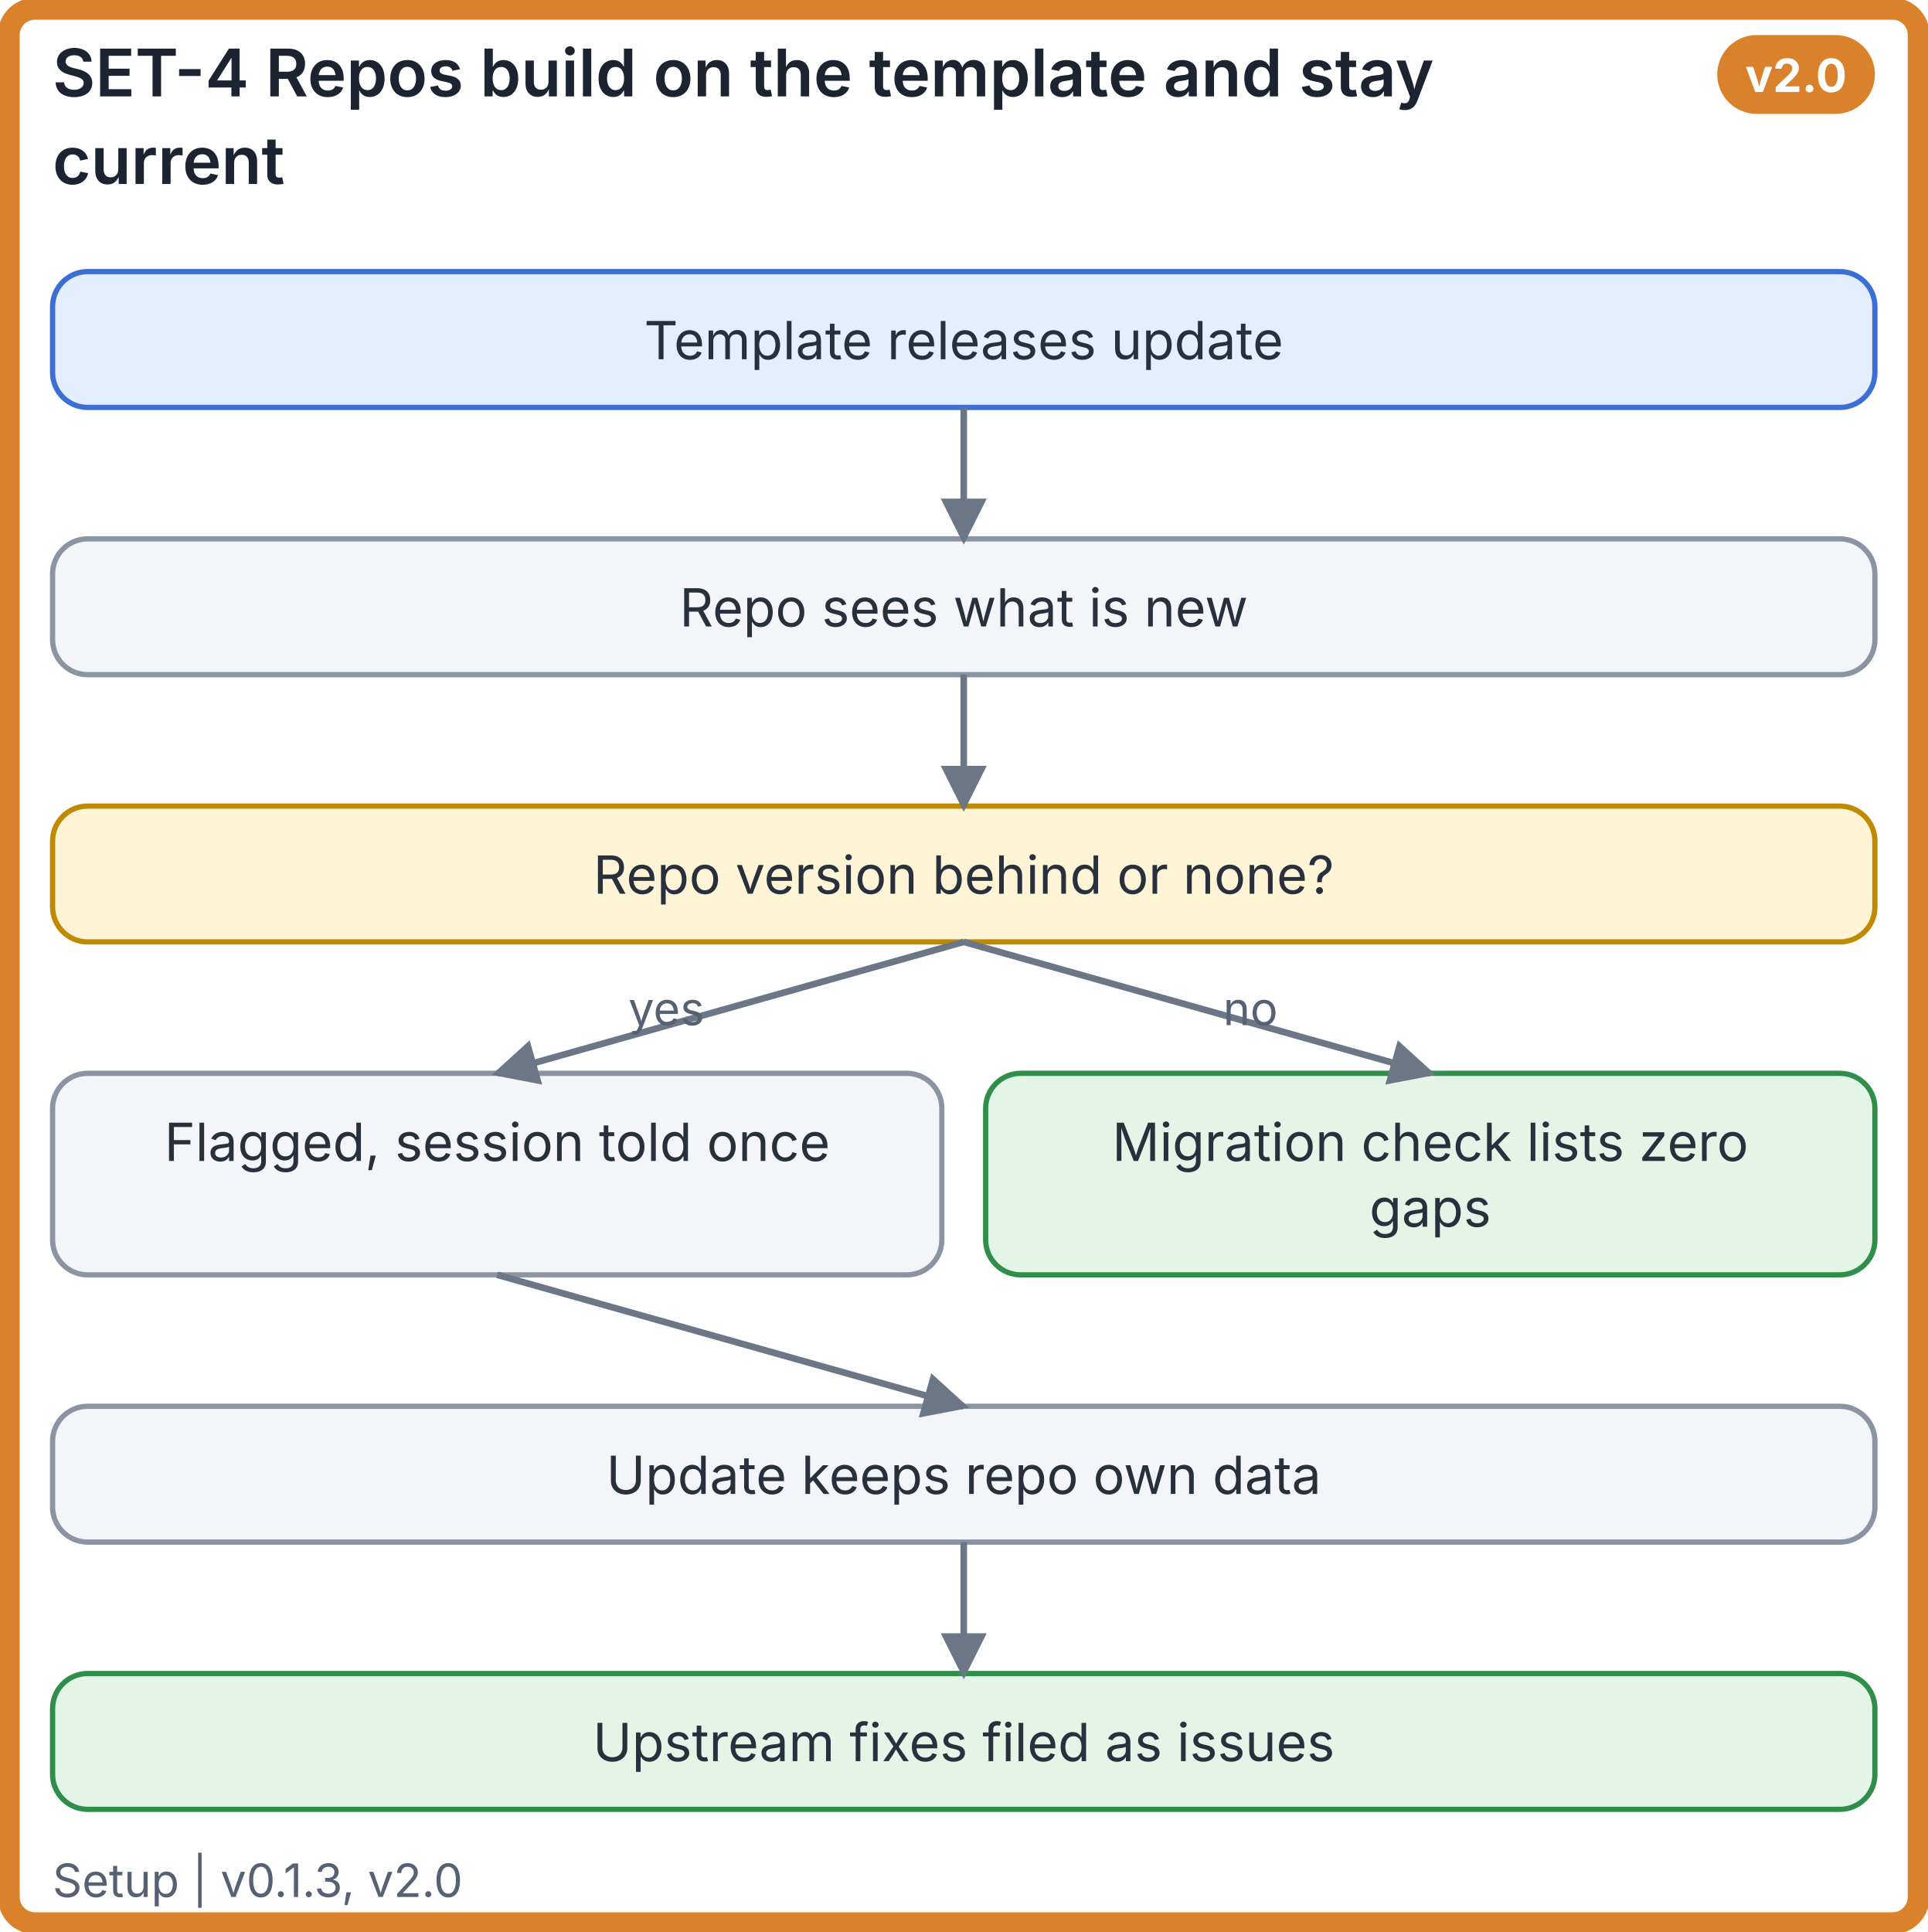
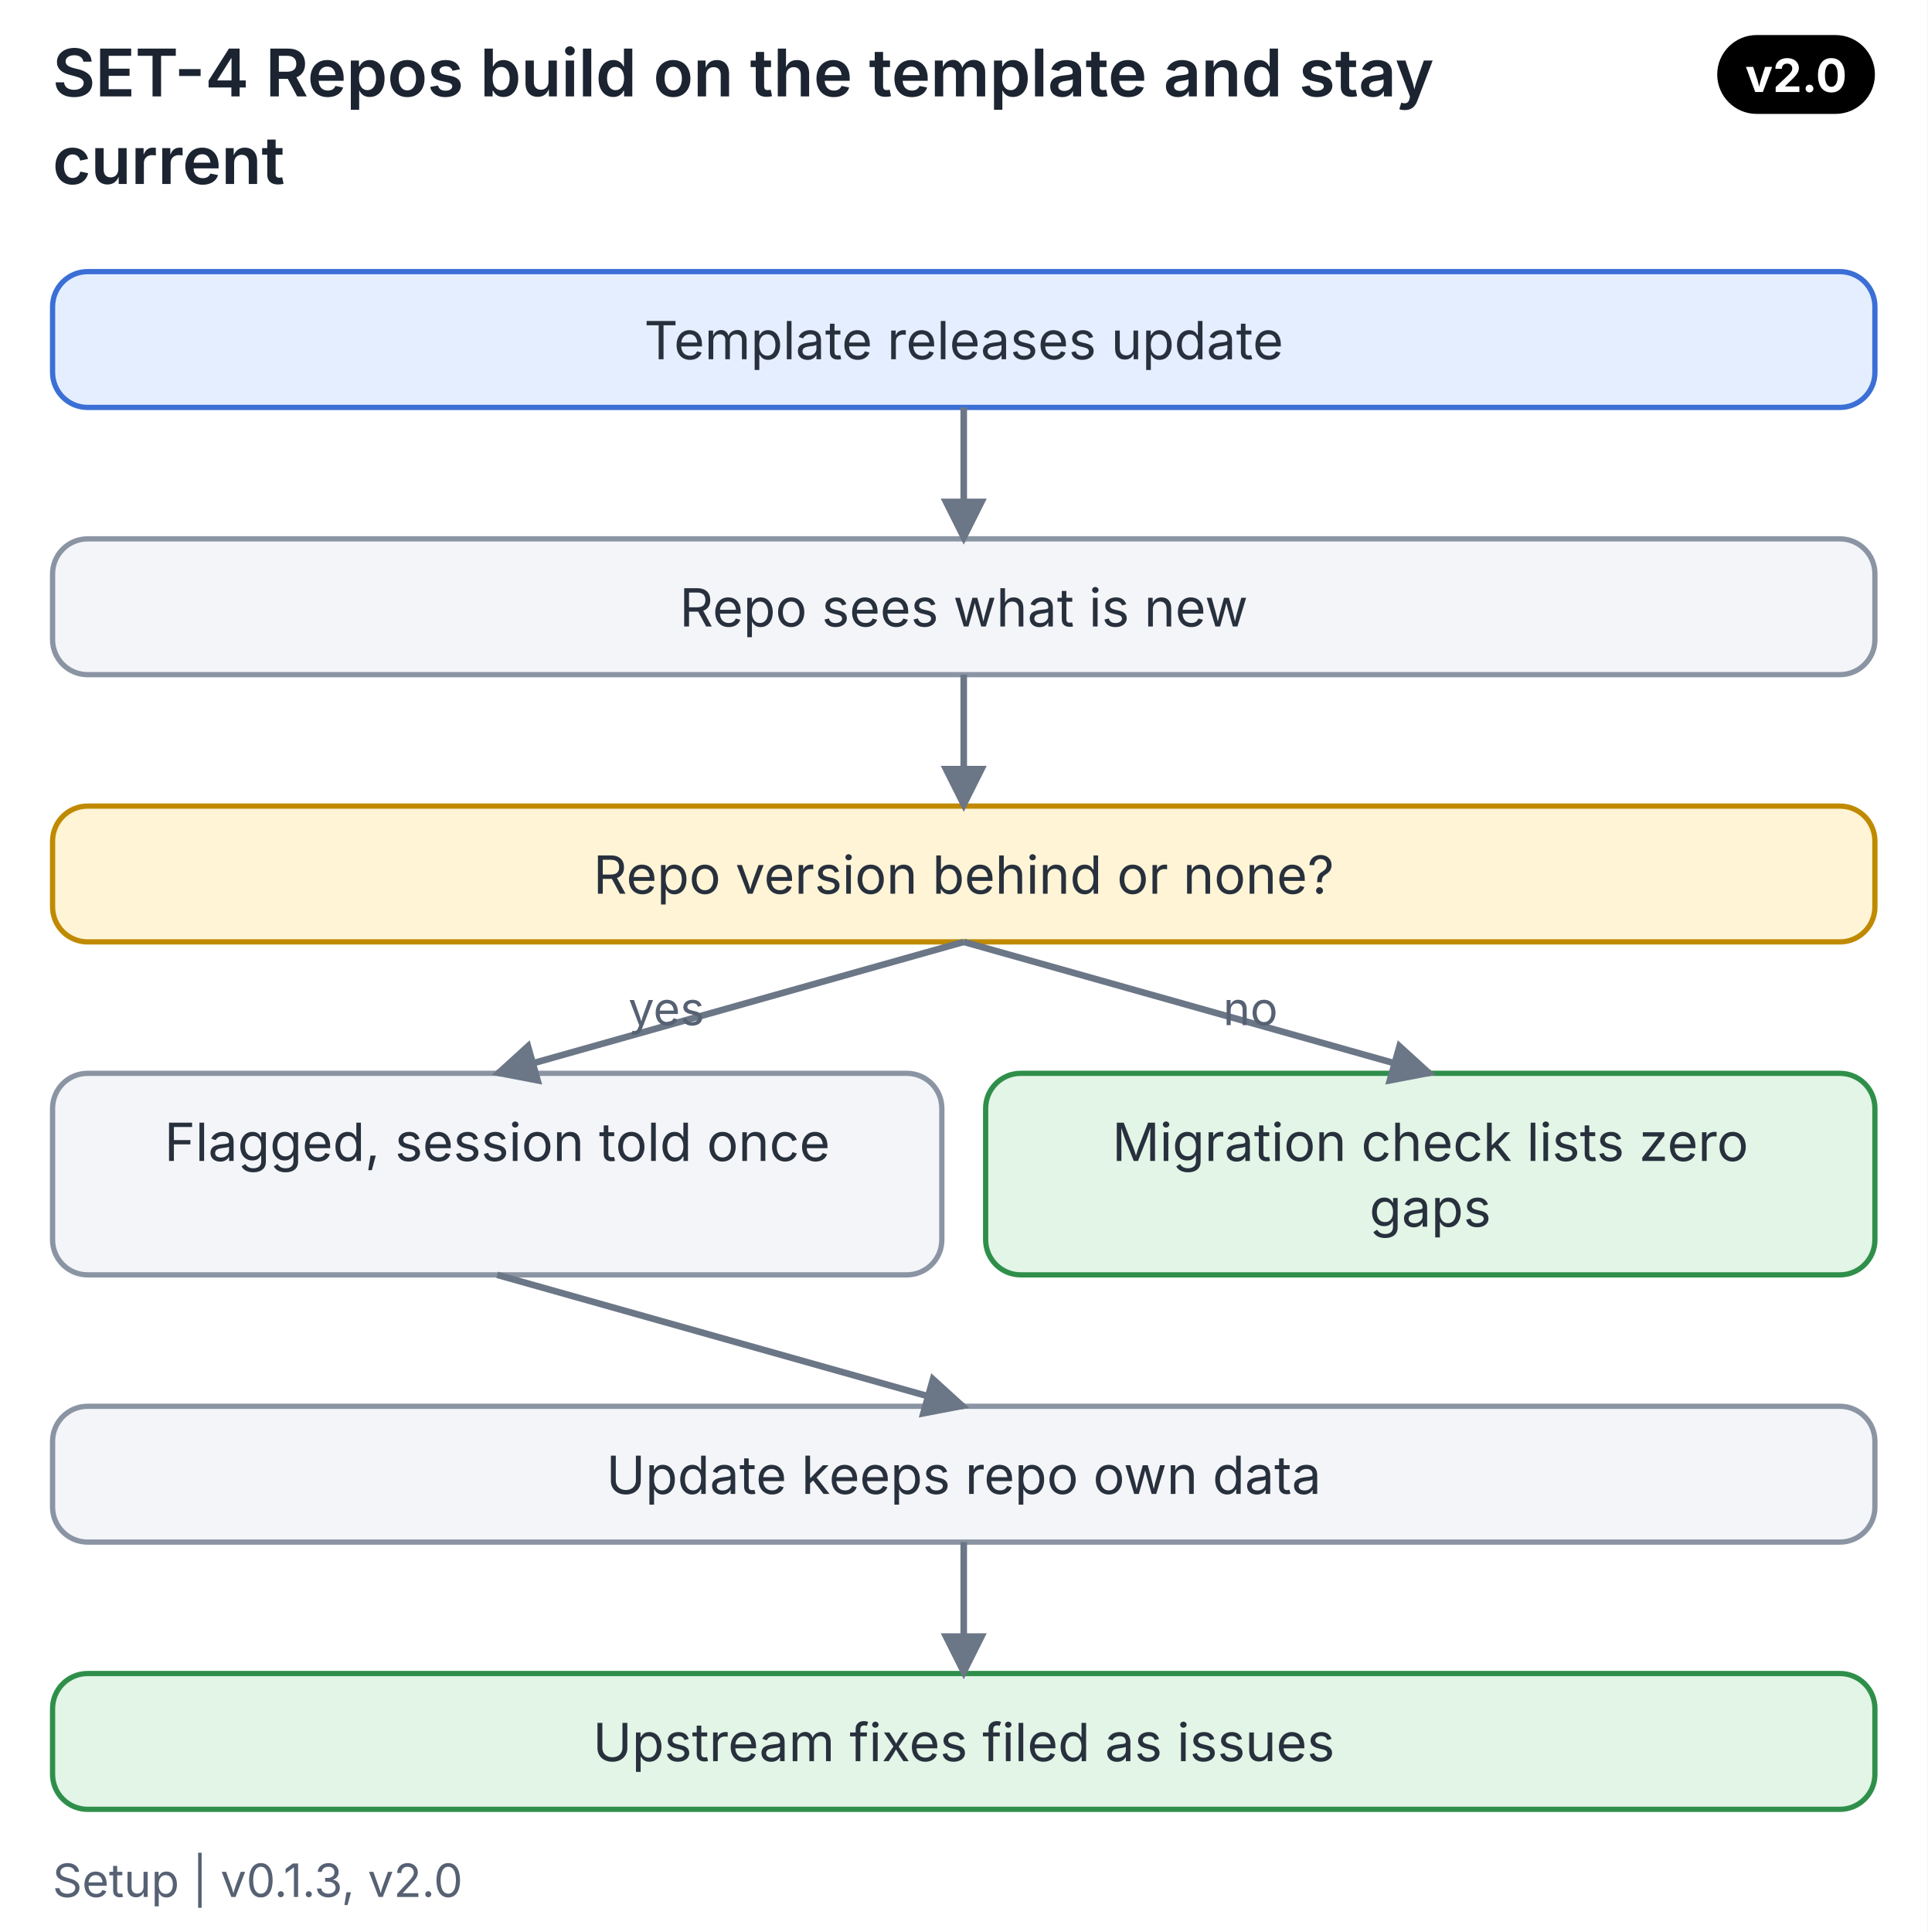
<svg xmlns="http://www.w3.org/2000/svg" viewBox="0 0 440 441" width="440" role="img" aria-label="Flow of SET-4 Repos build on the template and stay current">
  <style>
.f-t{font:600 15px system-ui,-apple-system,Segoe UI,sans-serif;fill:#1b2430}
.f-h{font:600 11px system-ui,-apple-system,Segoe UI,sans-serif;fill:#566173;letter-spacing:.05em}
.f-s{font:400 12px system-ui,-apple-system,Segoe UI,sans-serif;fill:#27303c}
.f-x{font:400 10.5px system-ui,-apple-system,Segoe UI,sans-serif;fill:#566173}
.f-you{fill:#e4eeff;stroke:#3b6fd6}
.f-step{fill:#f3f5f8;stroke:#8a94a3}
.f-gate{fill:#fff4d6;stroke:#c08a00}
.f-ok{fill:#e2f5e6;stroke:#2f8f4a}
.f-find{fill:#fde9e7;stroke:#c5483f}
.f-bg{fill:#ffffff}
.f-a{stroke:#6b7686;stroke-width:1.5;fill:none}
.f-ah{fill:#6b7686}
@media (prefers-color-scheme: dark){
.f-t{fill:#eef2f6}.f-h,.f-x{fill:#a3afbf}.f-s{fill:#e1e7ee}
.f-step{fill:#222b36;stroke:#5c6b7d}.f-you{fill:#162a4f;stroke:#6d9bf0}
.f-gate{fill:#3a2e0d;stroke:#d9a521}.f-find{fill:#3d1c1a;stroke:#e0736a}
.f-ok{fill:#153420;stroke:#4fb56c}.f-bg{fill:#12171d}.f-a{stroke:#9aa7b8}.f-ah{fill:#9aa7b8}
}

- .k-shipped{stroke:#8a94a3;stroke-width:1.5}.k-v20{stroke:#d9822b;stroke-width:5}.k-v21{stroke:#8a5cd6;stroke-width:5;stroke-dasharray:10 6}
- .p-shipped{fill:#2f8f4a}.p-v20{fill:#d9822b}.p-v21{fill:#8a5cd6}
+ .k-shipped{stroke:#8a94a3;stroke-width:1.5}.k-v20{stroke:#d9822b;stroke-width:5}.k-planned{stroke:#8a5cd6;stroke-width:5;stroke-dasharray:10 6}
+ .p-shipped{fill:#2f8f4a}.p-v20{fill:#d9822b}.p-planned{fill:#8a5cd6}
.f-pill{font:700 10.5px system-ui,-apple-system,Segoe UI,sans-serif;fill:#ffffff}
- @media (prefers-color-scheme: dark){.k-shipped{stroke:#5c6b7d}.k-v20{stroke:#f0a050}.k-v21{stroke:#b08cf0}.p-shipped{fill:#3d9c58}.p-v20{fill:#c46f1c}.p-v21{fill:#7a4cc6}}
+ @media (prefers-color-scheme: dark){.k-shipped{stroke:#5c6b7d}.k-v20{stroke:#f0a050}.k-planned{stroke:#b08cf0}.p-shipped{fill:#3d9c58}.p-v20{fill:#c46f1c}.p-planned{fill:#7a4cc6}}
</style>
  <defs>
    <marker id="ah" viewBox="0 0 8 8" refX="7" refY="4" markerWidth="7" markerHeight="7" orient="auto-start-reverse">
      <path d="M0 0 L8 4 L0 8 z" class="f-ah" />
    </marker>
  </defs>
  <rect width="440" height="441" class="f-bg" />
  <text x="12" y="22" class="f-t">SET-4 Repos build on the template and stay</text>
  <text x="12" y="42" class="f-t">current</text>
  <rect x="12.0" y="62" width="416.0" height="31" rx="8" class="f-you" stroke-width="1.2" />
  <text x="220.0" y="82" text-anchor="middle" class="f-s">Template releases update</text>
  <rect x="12.0" y="123" width="416.0" height="31" rx="8" class="f-step" stroke-width="1.2" />
  <text x="220.0" y="143" text-anchor="middle" class="f-s">Repo sees what is new</text>
  <rect x="12.0" y="184" width="416.0" height="31" rx="8" class="f-gate" stroke-width="1.2" />
  <text x="220.0" y="204" text-anchor="middle" class="f-s">Repo version behind or none?</text>
  <rect x="12.0" y="245" width="203.0" height="46" rx="8" class="f-step" stroke-width="1.2" />
  <text x="113.5" y="265" text-anchor="middle" class="f-s">Flagged, session told once</text>
  <rect x="225.0" y="245" width="203.0" height="46" rx="8" class="f-ok" stroke-width="1.2" />
  <text x="326.5" y="265" text-anchor="middle" class="f-s">Migration check lists zero</text>
  <text x="326.5" y="280" text-anchor="middle" class="f-s">gaps</text>
  <rect x="12.0" y="321" width="416.0" height="31" rx="8" class="f-step" stroke-width="1.2" />
  <text x="220.0" y="341" text-anchor="middle" class="f-s">Update keeps repo own data</text>
  <rect x="12.0" y="382" width="416.0" height="31" rx="8" class="f-ok" stroke-width="1.2" />
  <text x="220.0" y="402" text-anchor="middle" class="f-s">Upstream fixes filed as issues</text>
  <path d="M220.0 93.0 L220.0 123.0" class="f-a" marker-end="url(#ah)" />
  <path d="M220.0 154.0 L220.0 184.0" class="f-a" marker-end="url(#ah)" />
  <path d="M220.0 215.0 L113.5 245.0" class="f-a" marker-end="url(#ah)" />
  <text x="160.8" y="234.0" text-anchor="end" class="f-x">yes</text>
  <path d="M220.0 215.0 L326.5 245.0" class="f-a" marker-end="url(#ah)" />
  <text x="279.2" y="234.0" text-anchor="start" class="f-x">no</text>
  <path d="M113.5 291.0 L220.0 321.0" class="f-a" marker-end="url(#ah)" />
  <path d="M220.0 352.0 L220.0 382.0" class="f-a" marker-end="url(#ah)" />
  <text x="12" y="433" class="f-x">Setup | v0.1.3, v2.0</text>
-   <rect x="2" y="2" width="436" height="437" rx="6" fill="none" class="k-v20" />
-   <rect x="392" y="8" width="36" height="18" rx="9" class="p-v20" />
+   <rect x="2" y="2" width="436" height="437" rx="6" fill="none" class="k-v2.0" />
+   <rect x="392" y="8" width="36" height="18" rx="9" class="p-v2.0" />
  <text x="410" y="21" text-anchor="middle" class="f-pill">v2.0</text>
</svg>
